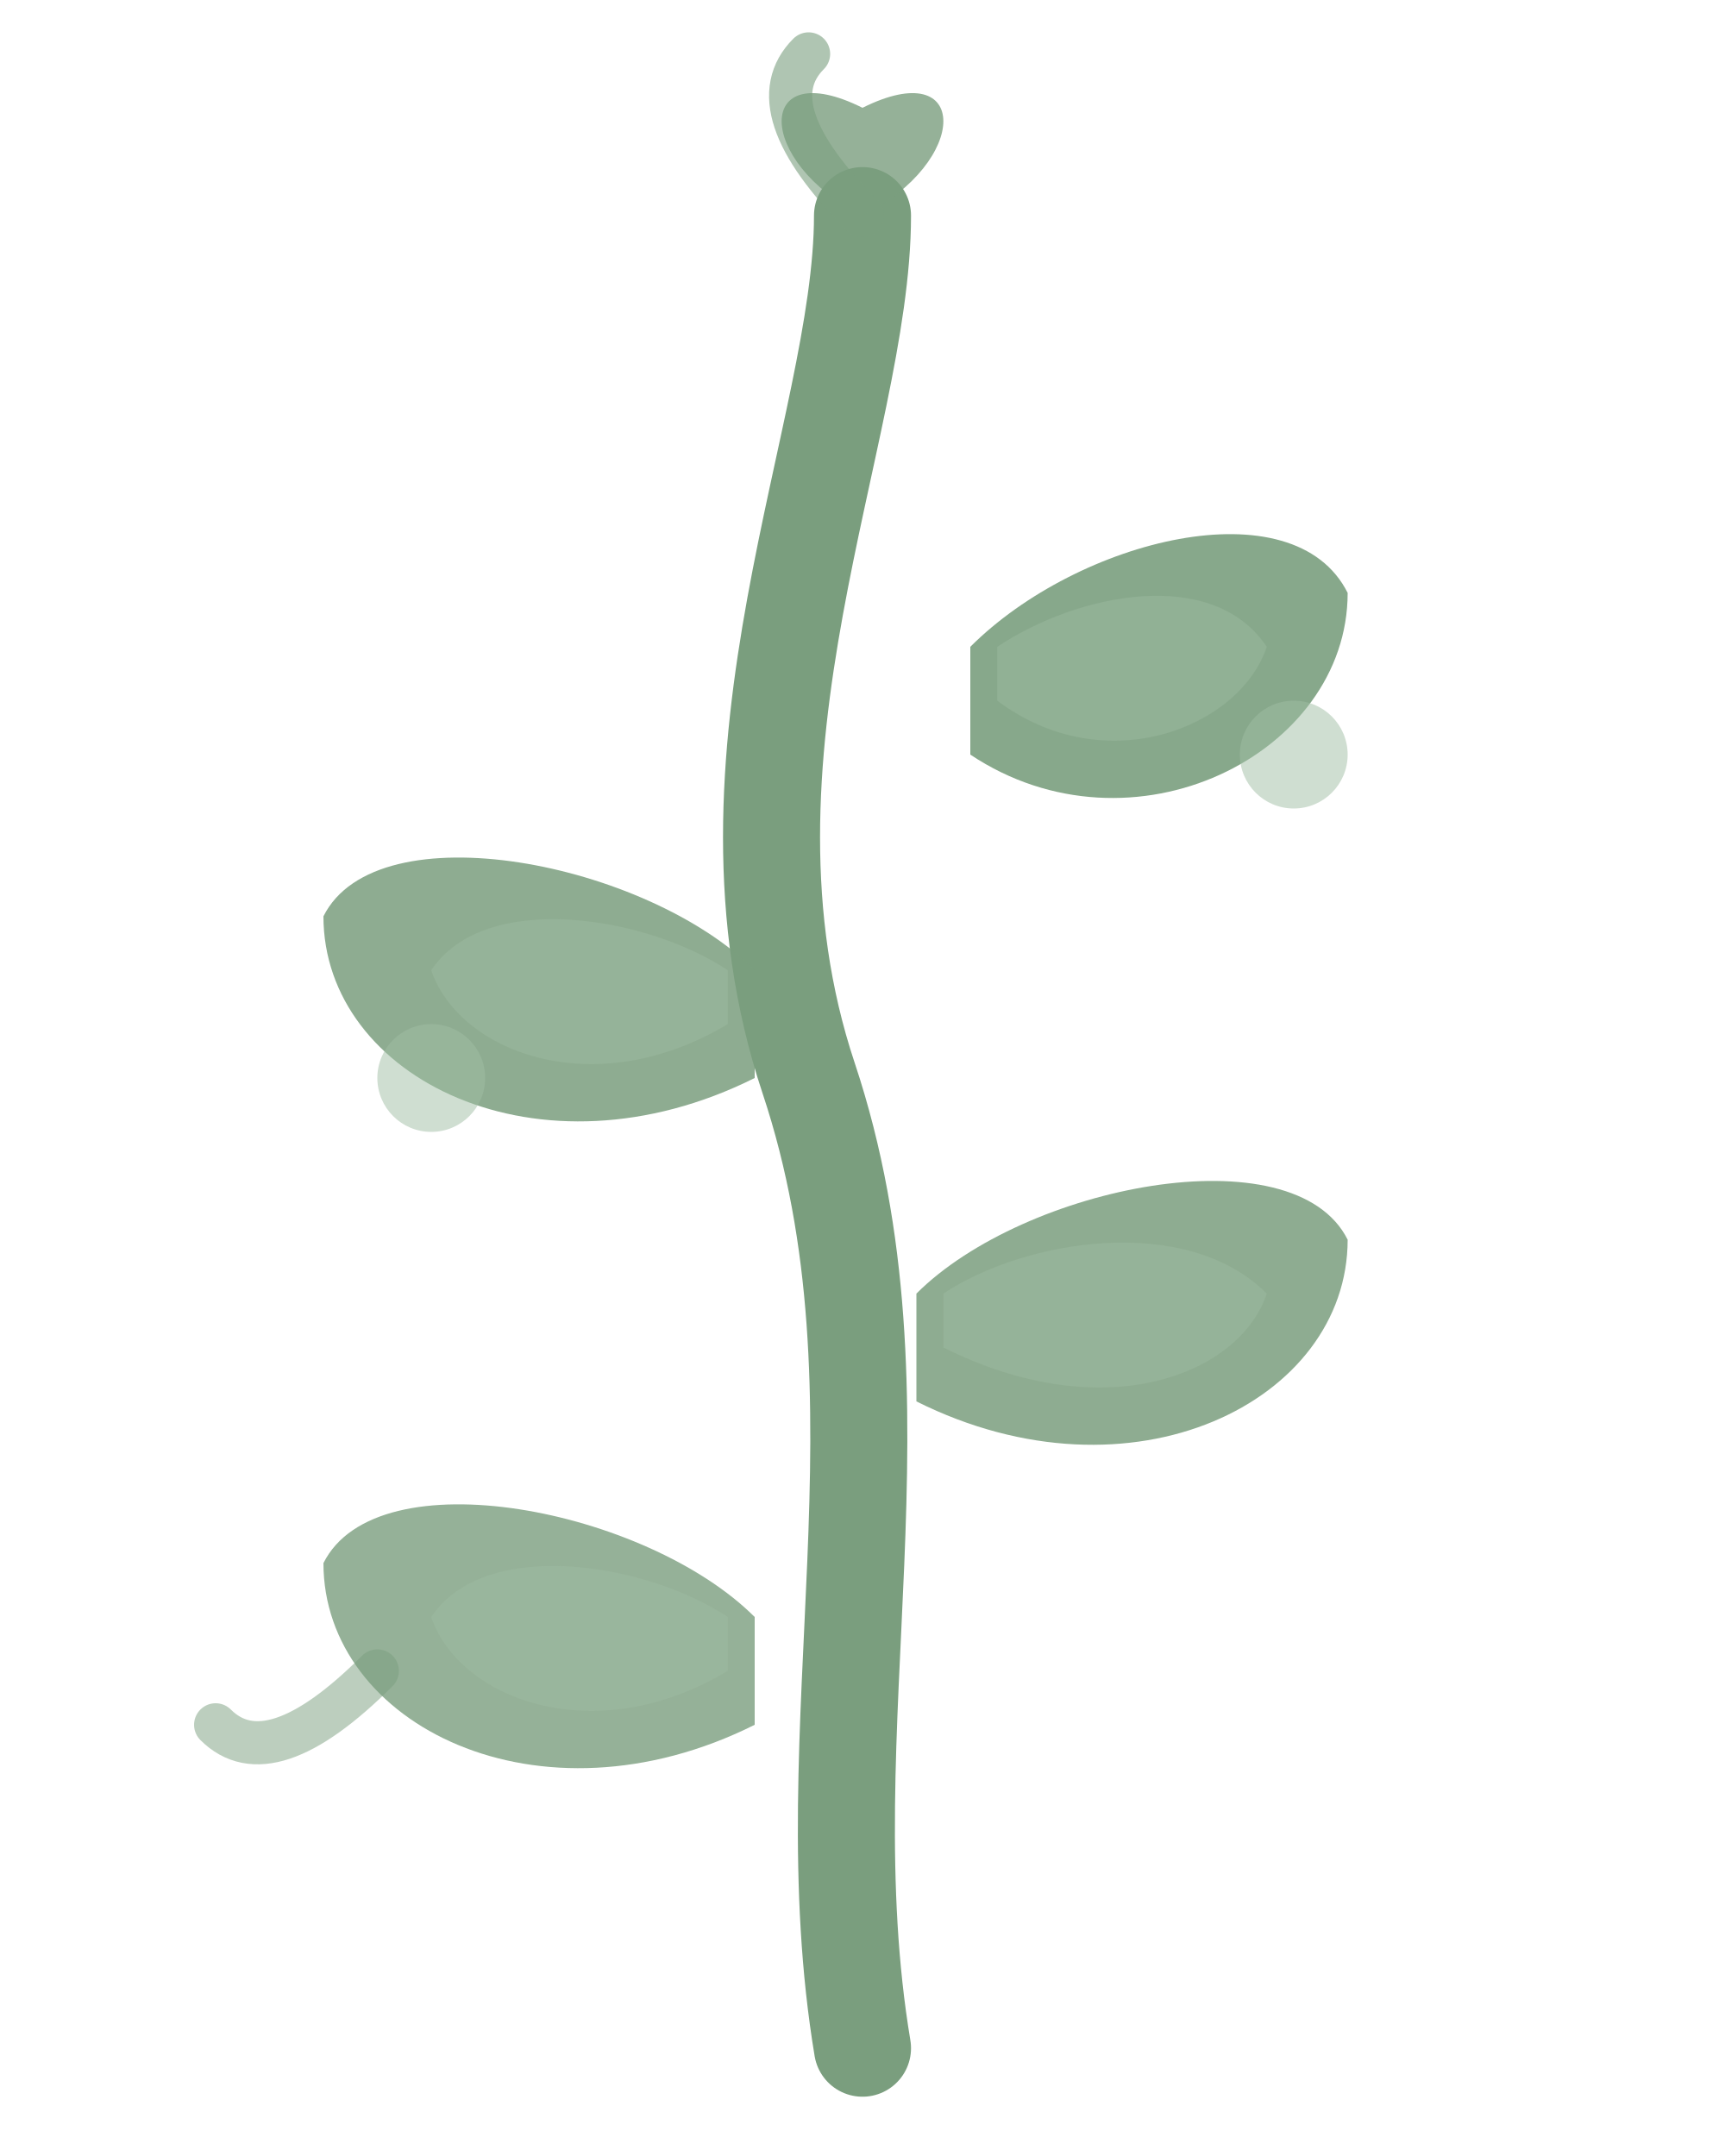
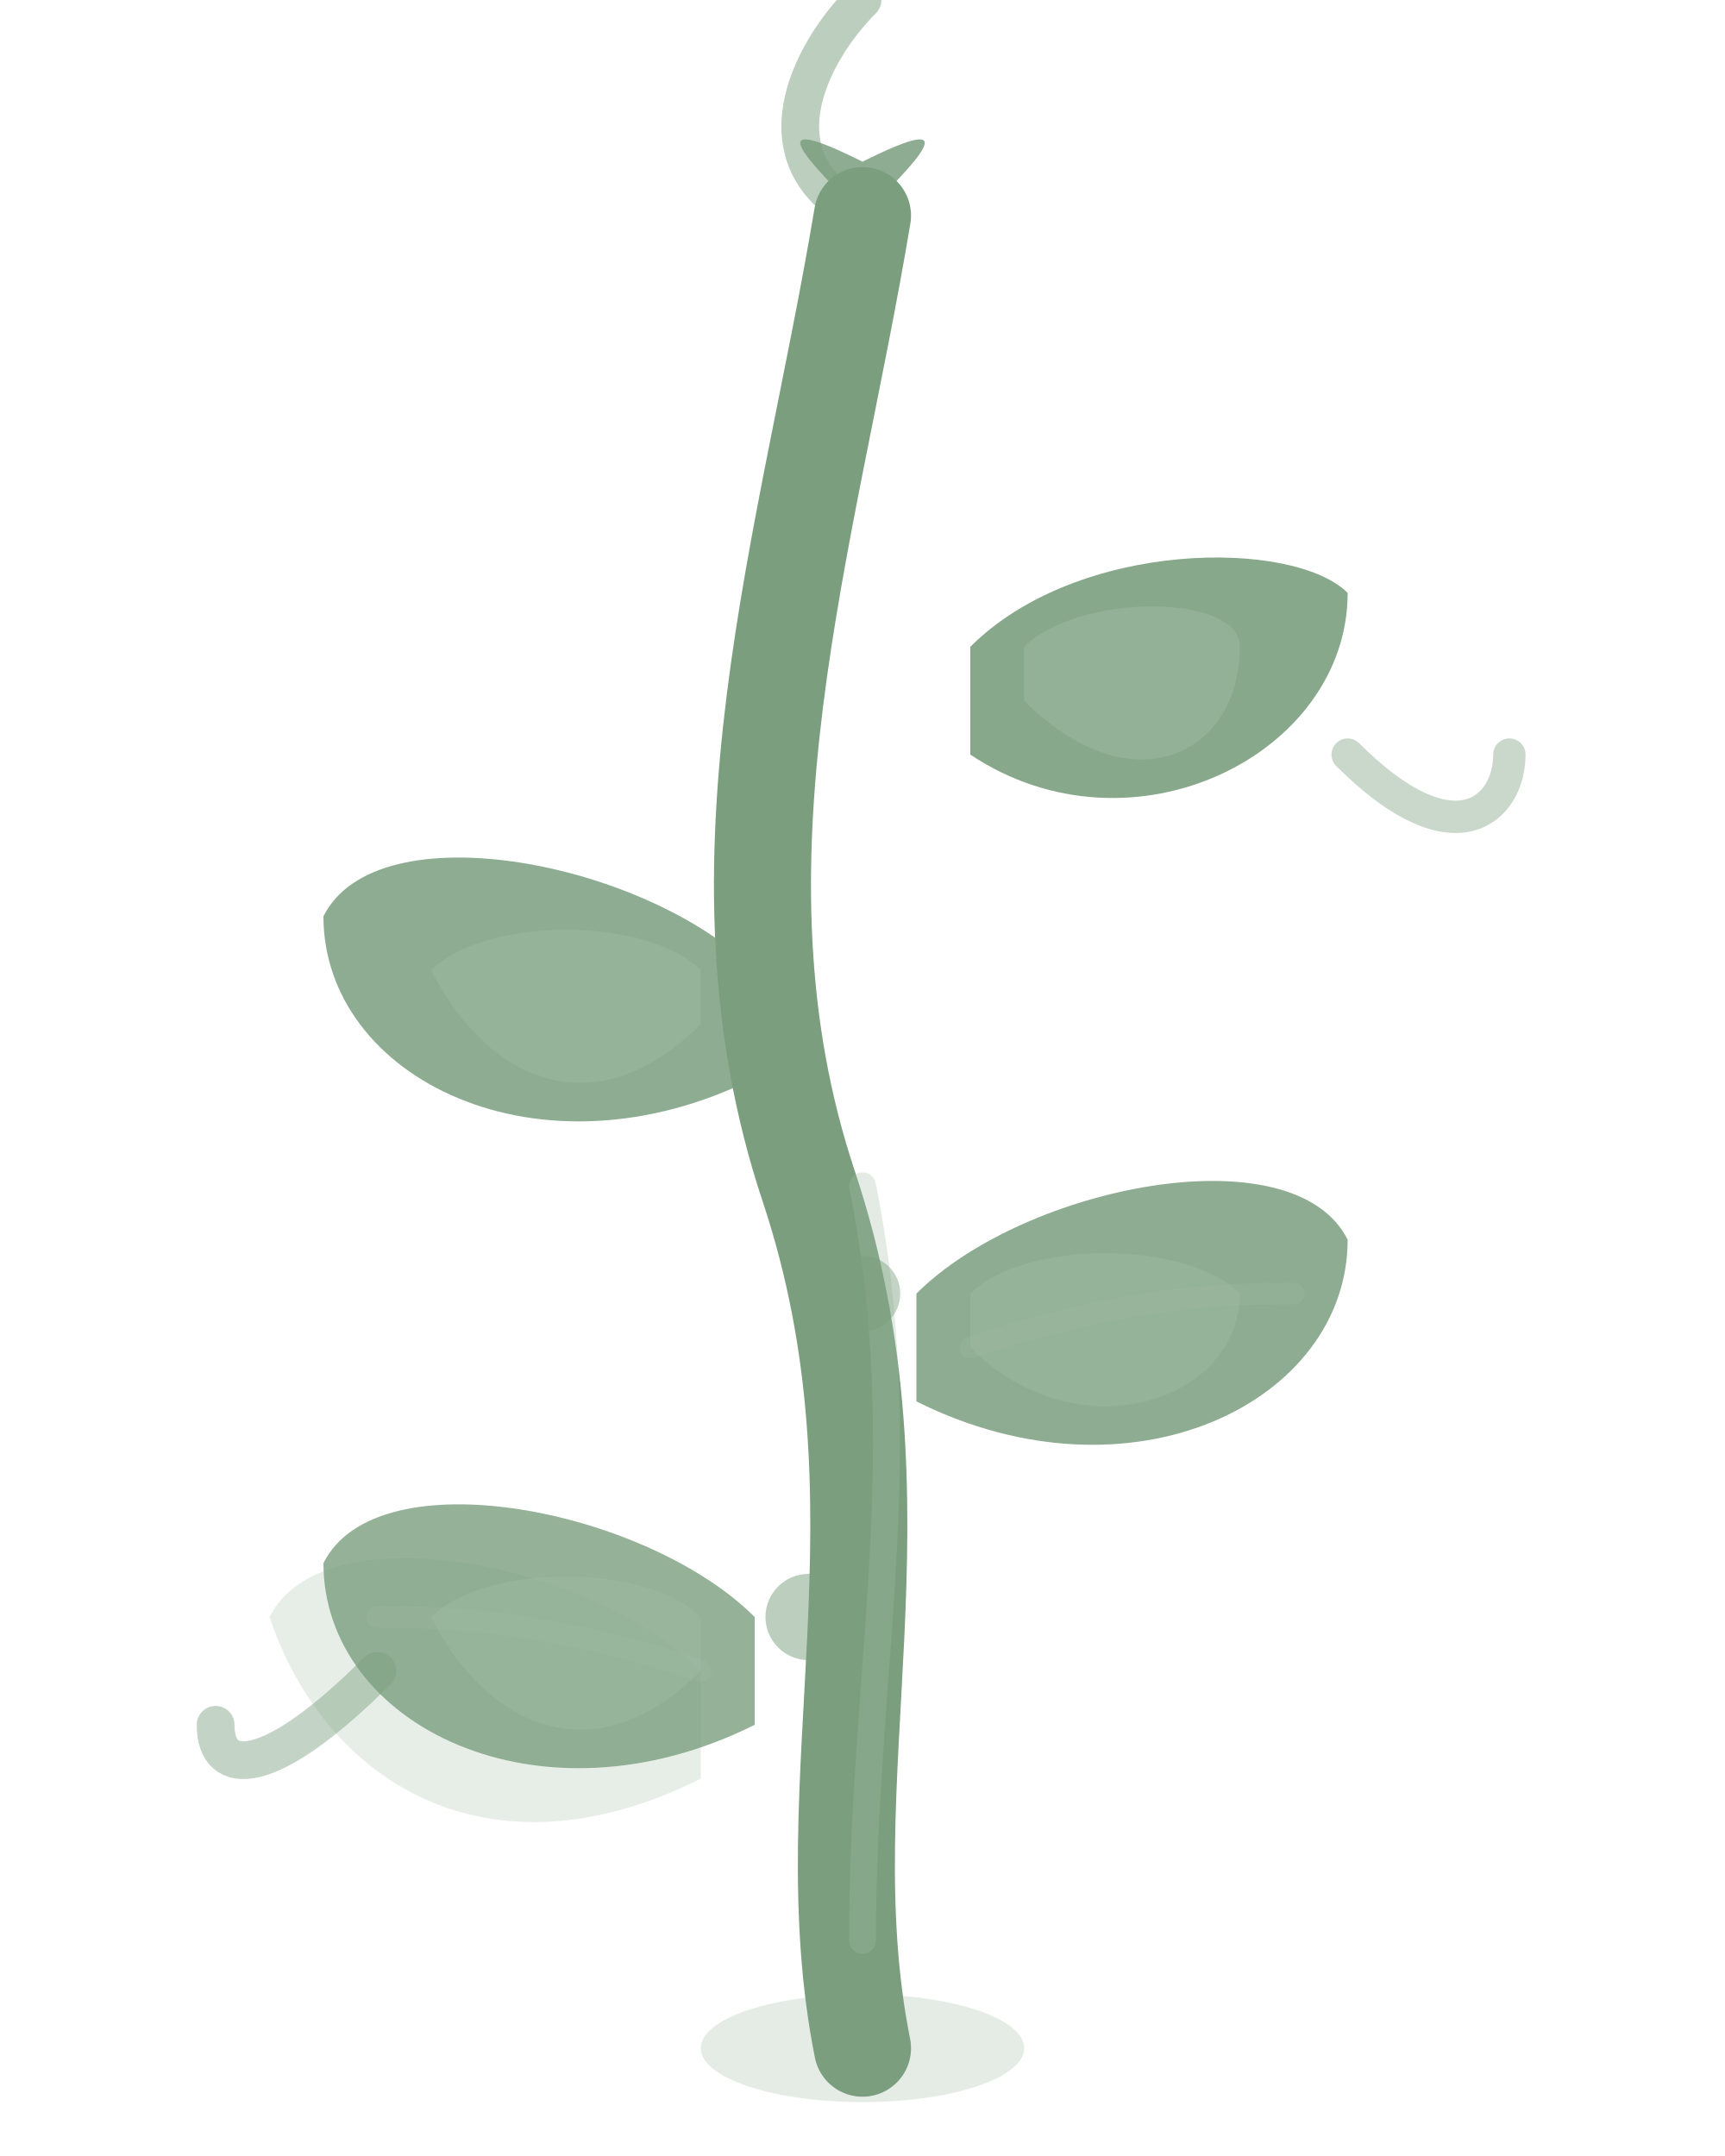
<svg xmlns="http://www.w3.org/2000/svg" width="32" height="40" viewBox="0 0 32 40" fill="none">
-   <path d="M16 38C15 32 17 26 15 20C13 14 16 8 16 4" stroke="#7A9E7E" stroke-width="1.8" stroke-linecap="round" />
+   <ellipse cx="16" cy="38" rx="3" ry="1" fill="#7A9E7E" opacity="0.2" />
+   <path d="M16 38C15 33 17 28 15 22C13 16 15 10 16 4" stroke="#7A9E7E" stroke-width="1.8" stroke-linecap="round" />
+   <path d="M16 36C16 31 17 27 16 22" stroke="#A0BDA4" stroke-width="0.5" stroke-linecap="round" opacity="0.3" />
+   <circle cx="15" cy="30" r="0.8" fill="#7A9E7E" opacity="0.5" />
+   <circle cx="16" cy="24" r="0.7" fill="#7A9E7E" opacity="0.45" />
+   <path d="M13 31C11 29 6 28 5 30C6 33 9 35 13 33Z" fill="#7A9E7E" opacity="0.18" />
  <path d="M14 30C12 28 7 27 6 29C6 32 10 34 14 32Z" fill="#7A9E7E" opacity="0.8" />
-   <path d="M13.5 30C12 29 9 28.5 8 30C8.5 31.5 11 32.5 13.5 31Z" fill="#A0BDA4" opacity="0.4" />
+   <path d="M13 30C12 29 9 29 8 30C9 32 11 33 13 31Z" fill="#A0BDA4" opacity="0.4" />
+   <path d="M13 31C10 30 8 30 7 30" stroke="#A0BDA4" stroke-width="0.4" stroke-linecap="round" opacity="0.25" />
+   <path d="M11 30C10 29 9 28" stroke="#A0BDA4" stroke-width="0.3" stroke-linecap="round" opacity="0.18" />
  <path d="M17 24C19 22 24 21 25 23C25 26 21 28 17 26Z" fill="#7A9E7E" opacity="0.85" />
-   <path d="M17.5 24C19 23 22 22.5 23.5 24C23 25.5 20.5 26.5 17.5 25Z" fill="#A0BDA4" opacity="0.4" />
+   <path d="M18 24C19 23 22 23 23 24C23 26 20 27 18 25Z" fill="#A0BDA4" opacity="0.4" />
+   <path d="M18 25C21 24 23 24 24 24" stroke="#A0BDA4" stroke-width="0.4" stroke-linecap="round" opacity="0.25" />
  <path d="M14 18C12 16 7 15 6 17C6 20 10 22 14 20Z" fill="#7A9E7E" opacity="0.85" />
-   <path d="M13.5 18C12 17 9 16.5 8 18C8.5 19.5 11 20.5 13.5 19Z" fill="#A0BDA4" opacity="0.4" />
-   <path d="M18 12C20 10 24 9 25 11C25 14 21 16 18 14Z" fill="#7A9E7E" opacity="0.9" />
-   <path d="M18.5 12C20 11 22.5 10.5 23.5 12C23 13.5 20.5 14.5 18.5 13Z" fill="#A0BDA4" opacity="0.4" />
-   <path d="M16 4C14 3 14 1 16 2C18 1 18 3 16 4Z" fill="#7A9E7E" opacity="0.8" />
-   <path d="M16 4Q14 2 15 1" stroke="#7A9E7E" stroke-width="0.8" stroke-linecap="round" fill="none" opacity="0.6" />
-   <path d="M7 31Q5 33 4 32" stroke="#7A9E7E" stroke-width="0.8" stroke-linecap="round" fill="none" opacity="0.5" />
-   <circle cx="8" cy="20" r="1" fill="#A0BDA4" opacity="0.5" />
-   <circle cx="24" cy="14" r="1" fill="#A0BDA4" opacity="0.5" />
+   <path d="M13 18C12 17 9 17 8 18C9 20 11 21 13 19Z" fill="#A0BDA4" opacity="0.4" />
+   <path d="M18 12C20 10 24 10 25 11C25 14 21 16 18 14Z" fill="#7A9E7E" opacity="0.9" />
+   <path d="M19 12C20 11 23 11 23 12C23 14 21 15 19 13Z" fill="#A0BDA4" opacity="0.45" />
+   <path d="M16 4C15 3 14 2 16 3C18 2 17 3 16 4Z" fill="#7A9E7E" opacity="0.85" />
+   <path d="M16 4C14 3 15 1 16 0" stroke="#7A9E7E" stroke-width="0.7" stroke-linecap="round" opacity="0.5" />
+   <path d="M7 31C5 33 4 33 4 32" stroke="#7A9E7E" stroke-width="0.7" stroke-linecap="round" opacity="0.45" />
+   <path d="M25 14C27 16 28 15 28 14" stroke="#7A9E7E" stroke-width="0.6" stroke-linecap="round" opacity="0.4" />
</svg>
